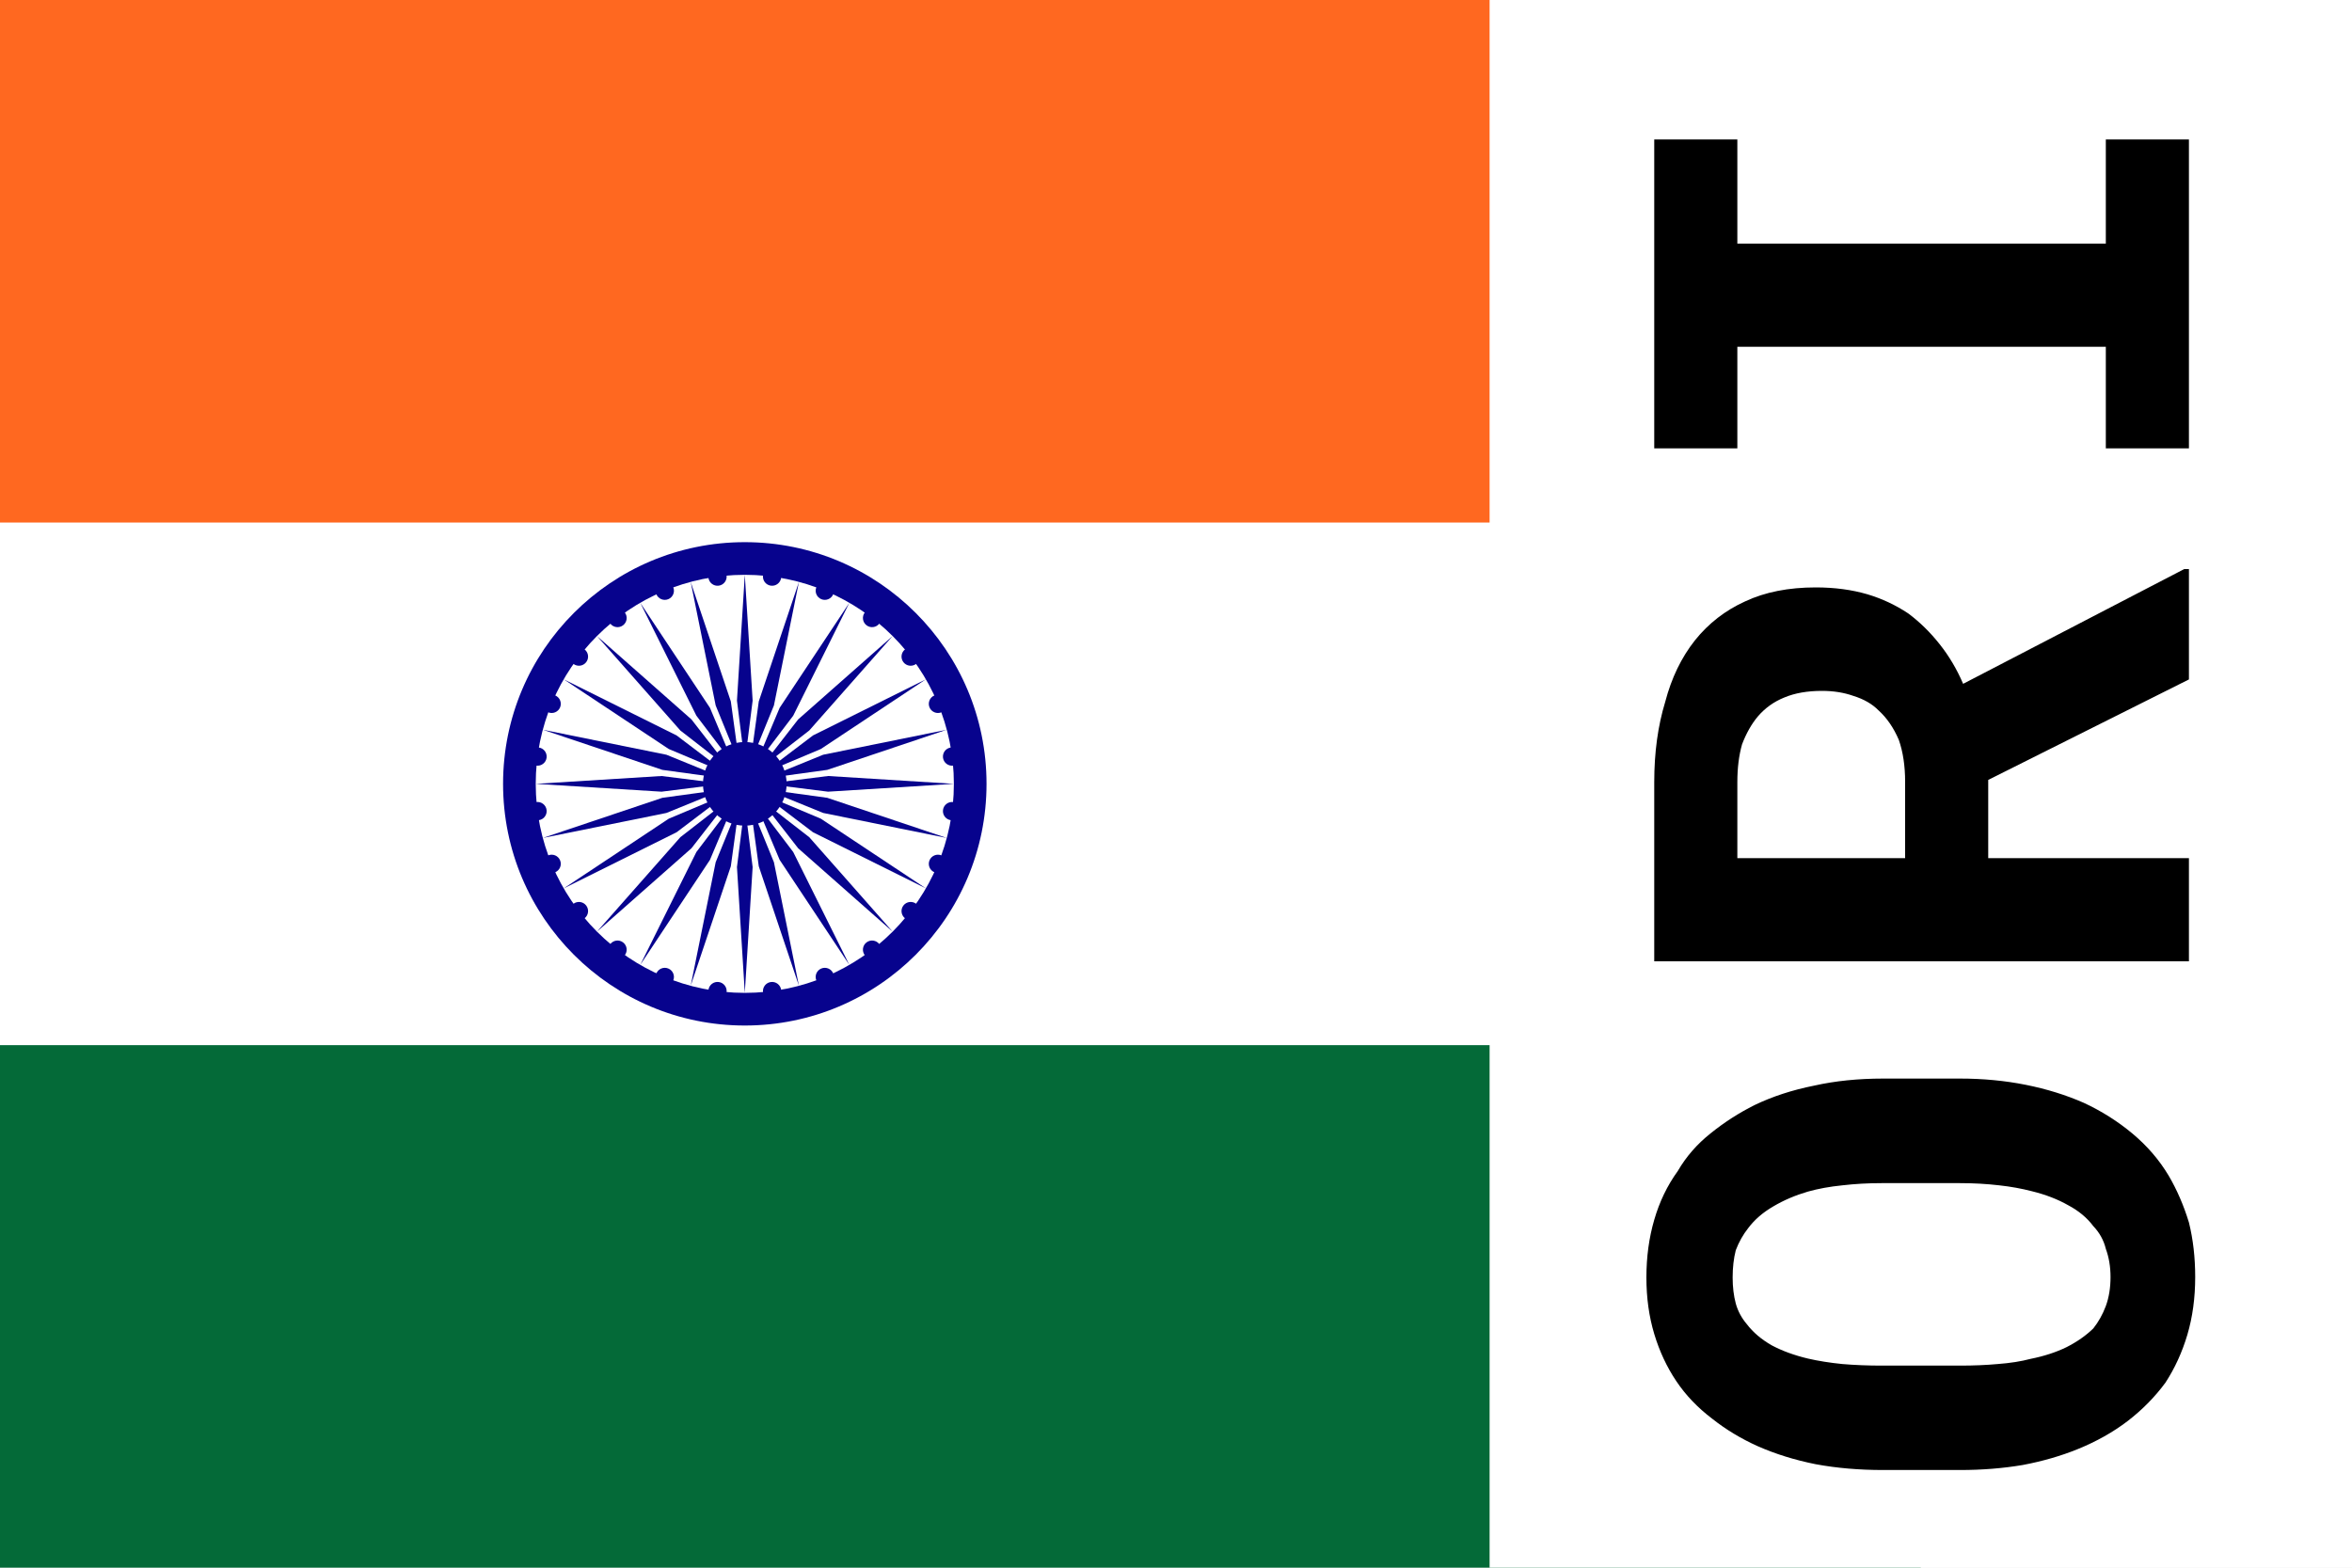
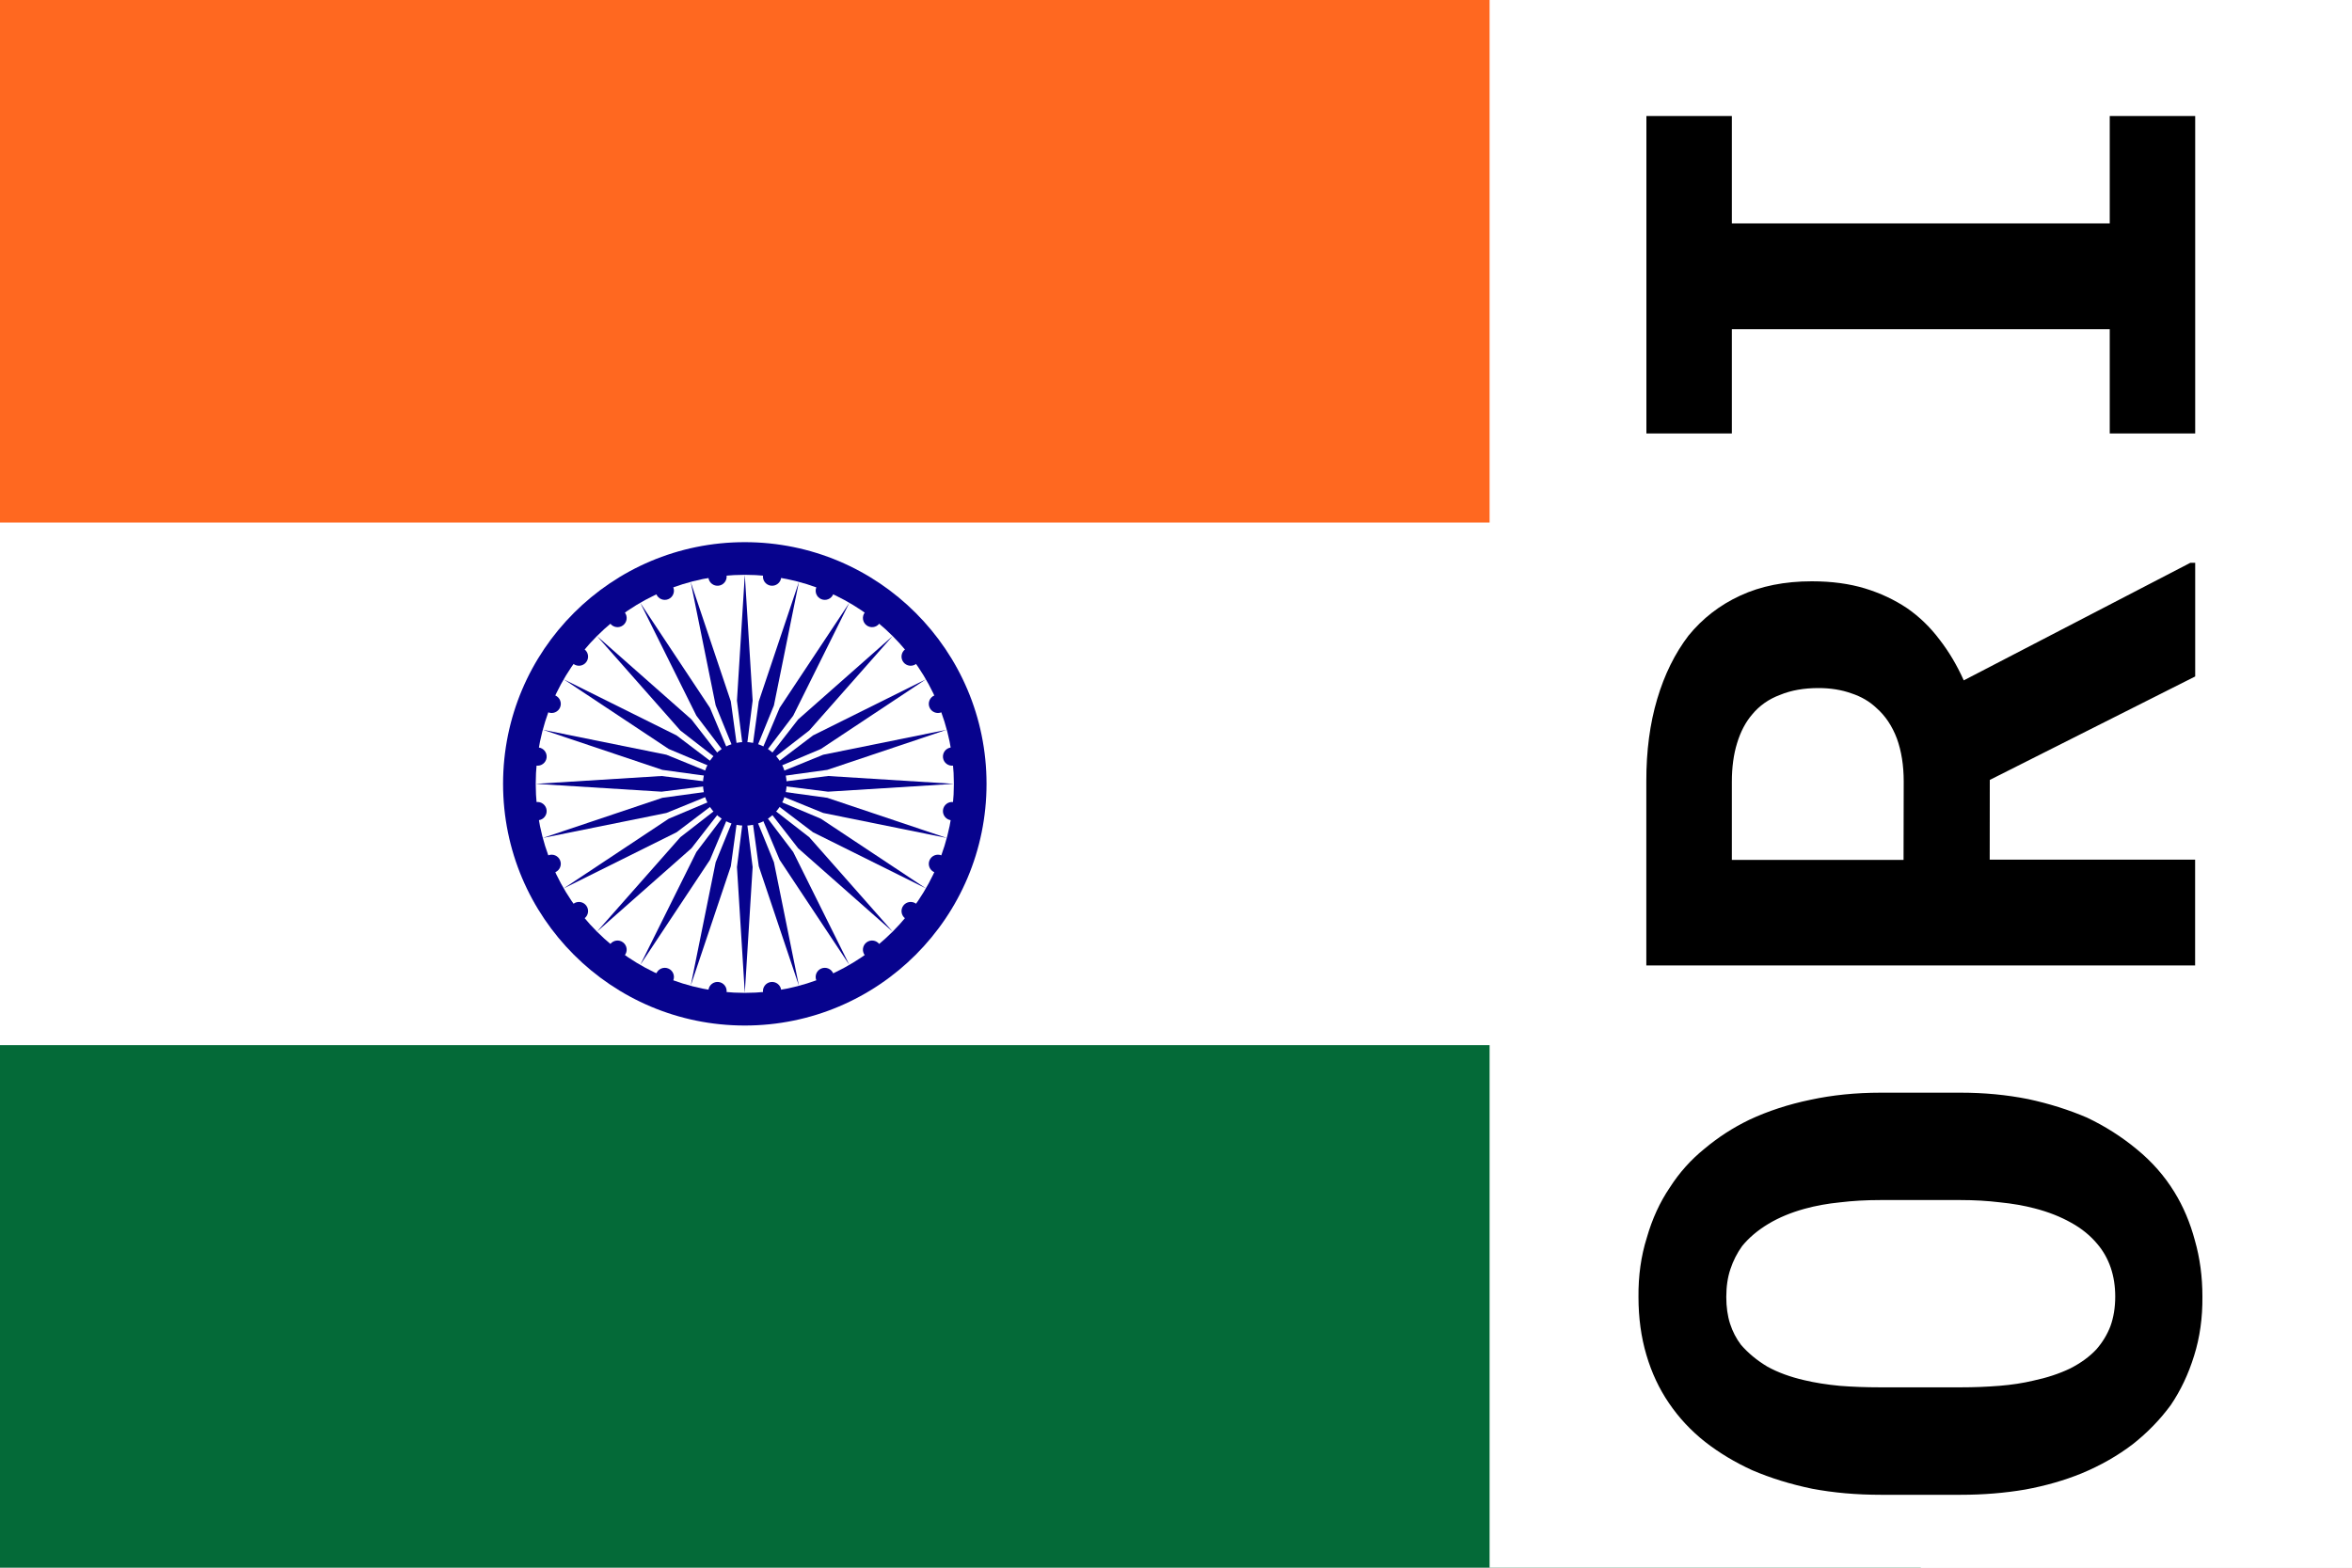
<svg xmlns="http://www.w3.org/2000/svg" width="30" height="20">
  <symbol id="hin" width="30" height="20" fill="#07038D" viewBox="-45 -30 90 60">
    <path d="m-45-30h90v60h-90z" fill="#FFF" />
    <path d="m-45-30h90v20h-90z" fill="#FF6820" />
    <path d="m-45 10h90v20h-90z" fill="#046A38" />
    <circle r="9.25" />
    <circle r="8" fill="#FFF" />
    <circle r="1.6" />
    <g id="d">
      <g id="c">
        <g id="b">
          <g id="a">
            <path d="m0-8 .3 4.814L0-.802l-.3-2.384z" />
            <circle transform="rotate(7.5)" cy="-8" r=".35" />
          </g>
          <use transform="scale(-1)" href="#a" />
        </g>
        <use transform="rotate(15)" href="#b" />
      </g>
      <use transform="rotate(30)" href="#c" />
    </g>
    <use transform="rotate(60)" href="#d" />
    <use transform="rotate(120)" href="#d" />
  </symbol>
  <use x="-5.5" href="#hin" />
  <path d="M19 0h11v20H19z" fill="#fff" />
-   <path transform="matrix(0 -.2.2 0 0 0)" d="m-68.8 125v-4.9q0-2.4-.45-4.4-.42-2.1-1.24-3.8-.75-1.5-1.8-2.8-1.03-1.3-2.41-2.1-1.38-1-3.11-1.5-1.71-.5-3.68-.5-1.94 0-3.6.5t-3 1.4q-1.35.9-2.41 2.3-1.03 1.3-1.75 2.9-.75 1.7-1.15 3.7-.37 2-.37 4.3v4.9q0 2.1.32 4 .36 1.9 1.01 3.5.73 1.8 1.8 3.2 1.08 1.4 2.44 2.4 1.38.9 3.06 1.4 1.69.5 3.68.5 1.87 0 3.48-.4 1.64-.5 3-1.3 1.5-.9 2.67-2.3t1.96-3.1q.75-1.7 1.15-3.7t.4-4.2zm-6.67-5v5q0 1.3-.14 2.5-.12 1.1-.38 2.1-.32 1.3-.89 2.3-.53 1-1.33 1.6-.63.6-1.45.8-.82.3-1.8.3-1.03 0-1.85-.3-.8-.3-1.43-.8-.68-.7-1.19-1.7-.49-1-.75-2.3-.24-.9-.33-2.1-.1-1.1-.1-2.4v-5q0-1.3.1-2.5.12-1.2.35-2.2.31-1.3.84-2.3.57-1 1.36-1.6.59-.5 1.31-.7.75-.2 1.66-.2.96 0 1.74.2.79.3 1.42.8.8.6 1.38 1.6.59 1 .94 2.2.28 1 .4 2.2.14 1.2.14 2.5zm25.72 6.8 6.41 12.8h7.04v-.3l-7.32-14.1q1.4-.6 2.53-1.5 1.14-.9 1.96-2 .8-1.2 1.22-2.6.44-1.5.44-3.3 0-2.6-.89-4.5-.86-1.9-2.48-3.2-1.64-1.3-3.93-1.9-2.29-.7-5.12-.7h-11.43v34.1h6.58v-12.8zm-4.99-5.3v-10.7h4.85q1.35 0 2.41.3 1.05.4 1.77 1 .82.7 1.22 1.7.42 1 .42 2.4 0 1.1-.32 2-.31 1-.92 1.6-.72.8-1.89 1.3-1.15.4-2.67.4zm26.14-16v5.3h6.48v23.5h-6.48v5.3h19.705v-5.3h-6.645v-23.5h6.645v-5.3z" />
+   <symbol id="O">
+     <path d="m9.06 5.01v-1.02q0-.48-.091-.899-.087-.42-.255-.779-.15-.31-.37-.572-.21-.26-.495-.442-.28-.19-.64-.293-.35-.11-.755-.106-.4 0-.74.101-.34.1-.615.288-.28.19-.495.462-.21.27-.361.601-.15.35-.236.764-.077.41-.077.875v1.02q0 .43.067.822.072.39.207.721.15.36.37.649.22.28.5.486.28.19.63.298.35.11.755.106.38 0 .716-.096.34-.091.615-.26.31-.19.548-.481.24-.29.404-.635.15-.35.236-.75.082-.41.082-.861zm-1.37-1.03v1.03q0 .26-.029.5-.024.24-.077.442-.067.26-.183.466-.11.2-.274.336-.13.11-.298.168-.17.058-.37.058-.21 0-.38-.062-.16-.062-.293-.178-.14-.13-.245-.336-.1-.21-.154-.466-.048-.2-.067-.438t-.019-.49v-1.03q0-.27.019-.514.024-.25.072-.452.062-.27.173-.471.12-.2.279-.337.12-.091.269-.139.15-.048.341-.048.2 0 .356.053.16.053.293.149.16.13.284.336.12.2.192.462.058.21.082.452.029.24.029.51z" />
+   </symbol>
+   <symbol id="R">
+     <path d="m6.55 5.38 1.32 2.62h1.45v-.062l-1.5-2.89q.29-.13.519-.308.24-.18.404-.418.16-.24.25-.534.091-.3.091-.678 0-.52-.183-.914-.18-.39-.51-.659-.34-.26-.808-.399-.47-.14-1.05-.139h-2.35v7h1.35v-2.62zm-1.02-1.1v-2.19h.995q.28 0 .495.067.22.067.365.192.17.14.25.356.087.21.087.49 0 .23-.067.418-.062.19-.188.322-.15.17-.389.26-.24.087-.548.087z" />
+   </symbol>
+   <symbol id="I">
+     <path d="m4.47 1v1.09h1.33v4.82h-1.33v1.09h4.05v-1.09h-1.37v-4.82h1.37v-1.09z" />
+   </symbol>
+   <g transform="rotate(-90 15 -5)">
+     <use x="-13" href="#O" />
+     <use x="-6.5" href="#R" />
+     <use href="#I" />
+   </g>
</svg>
